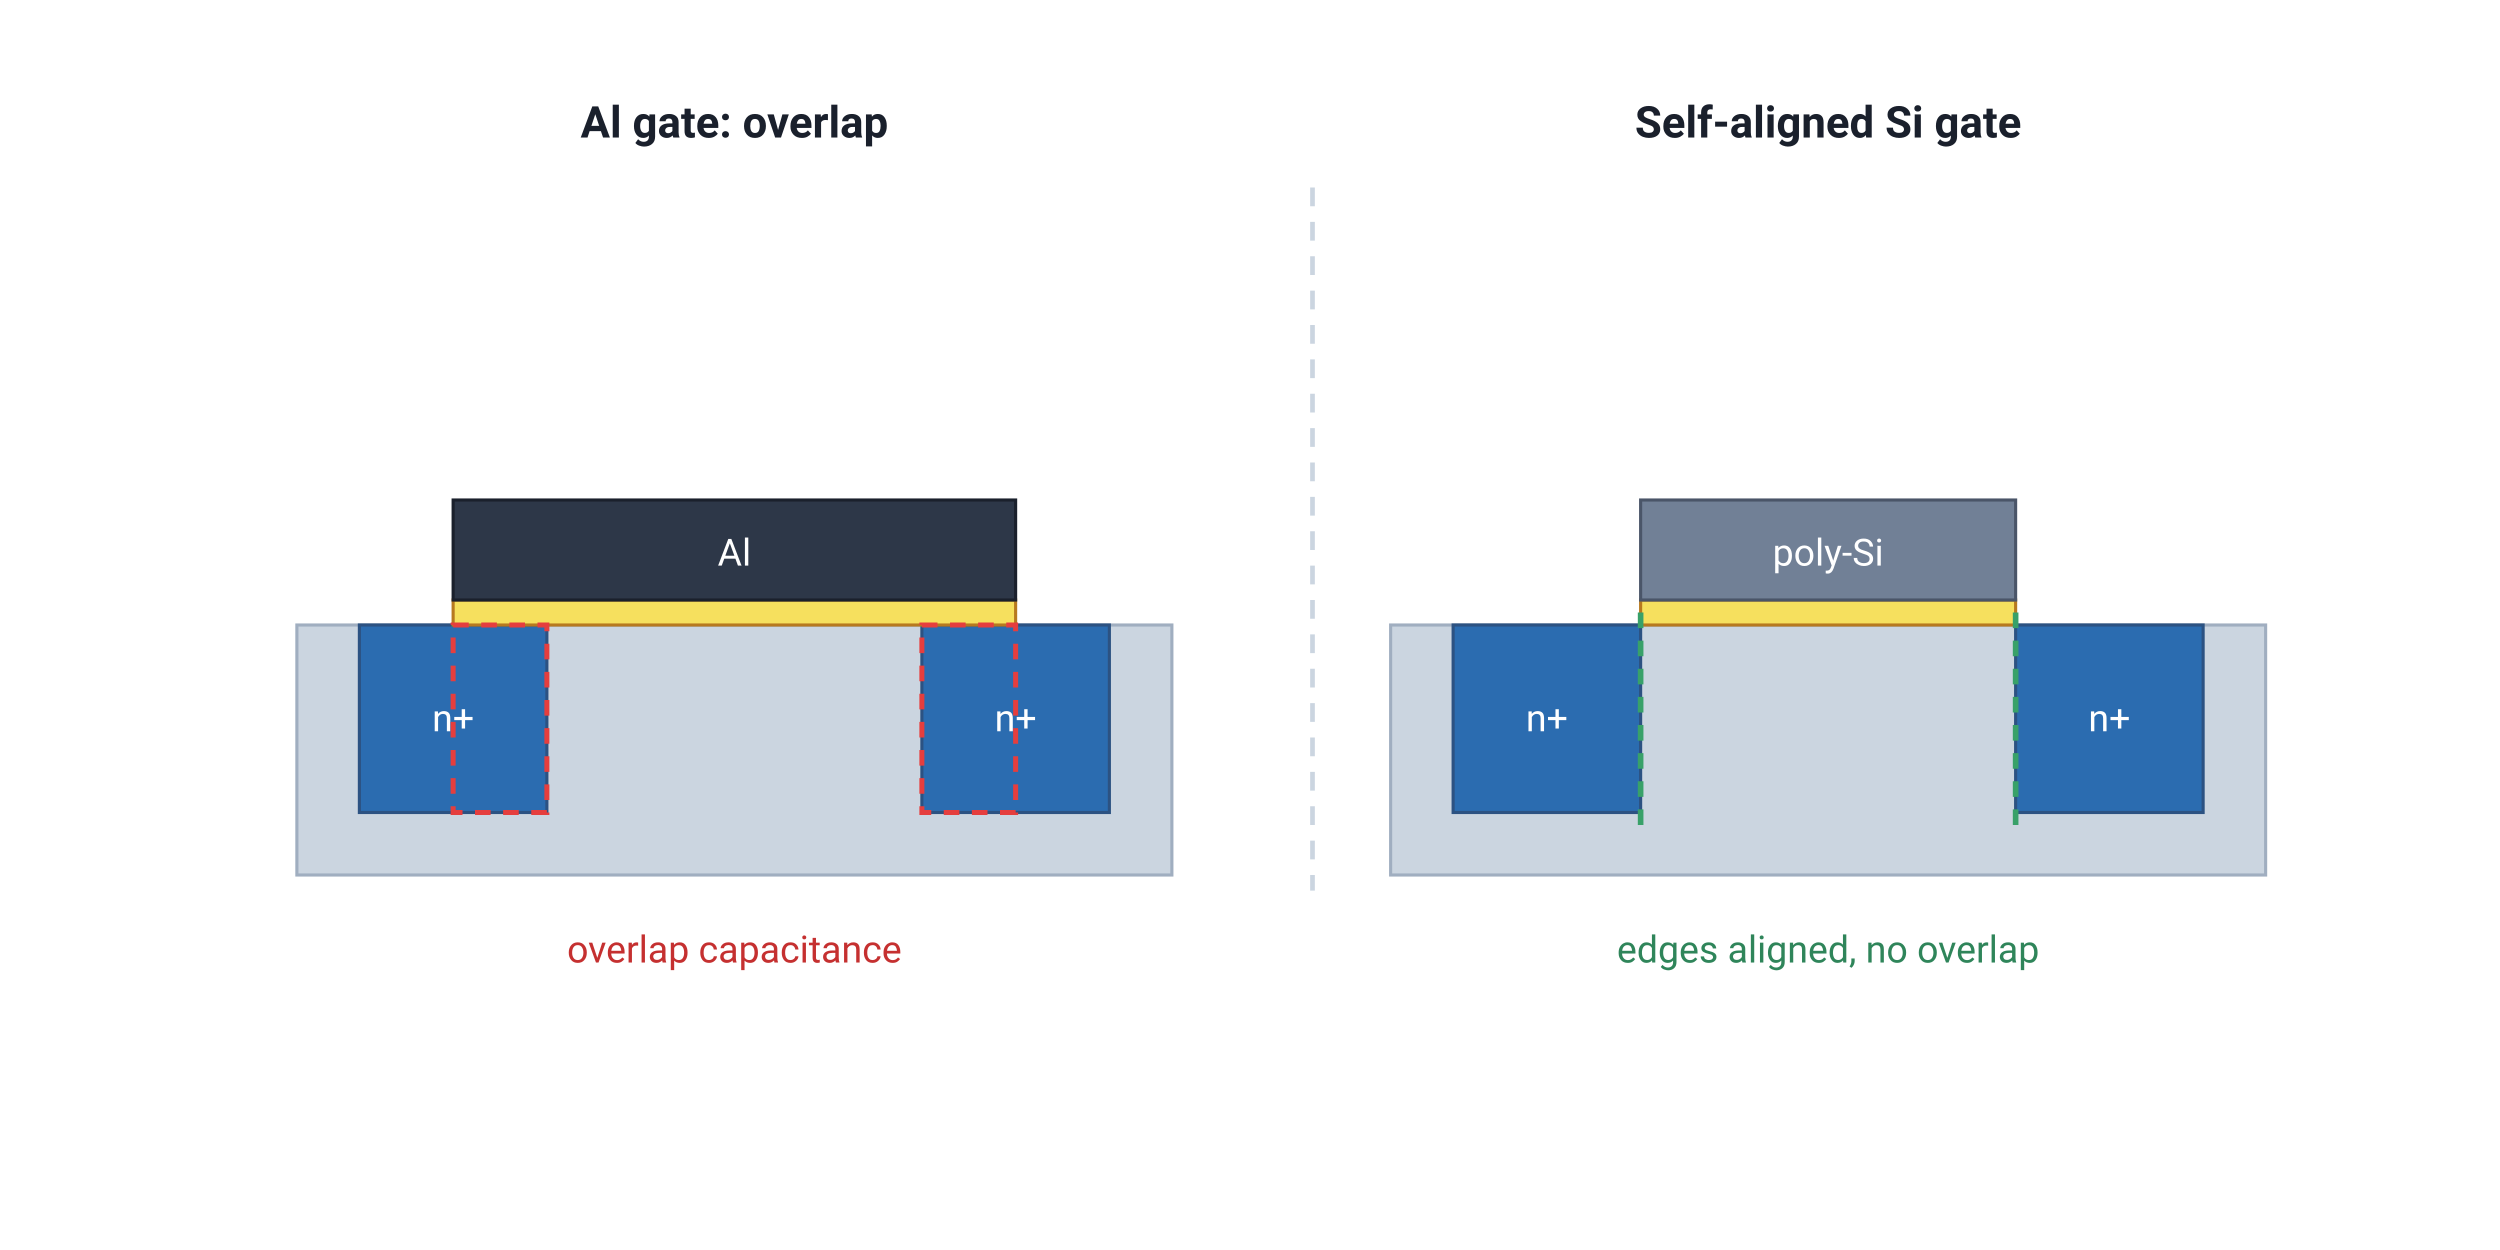
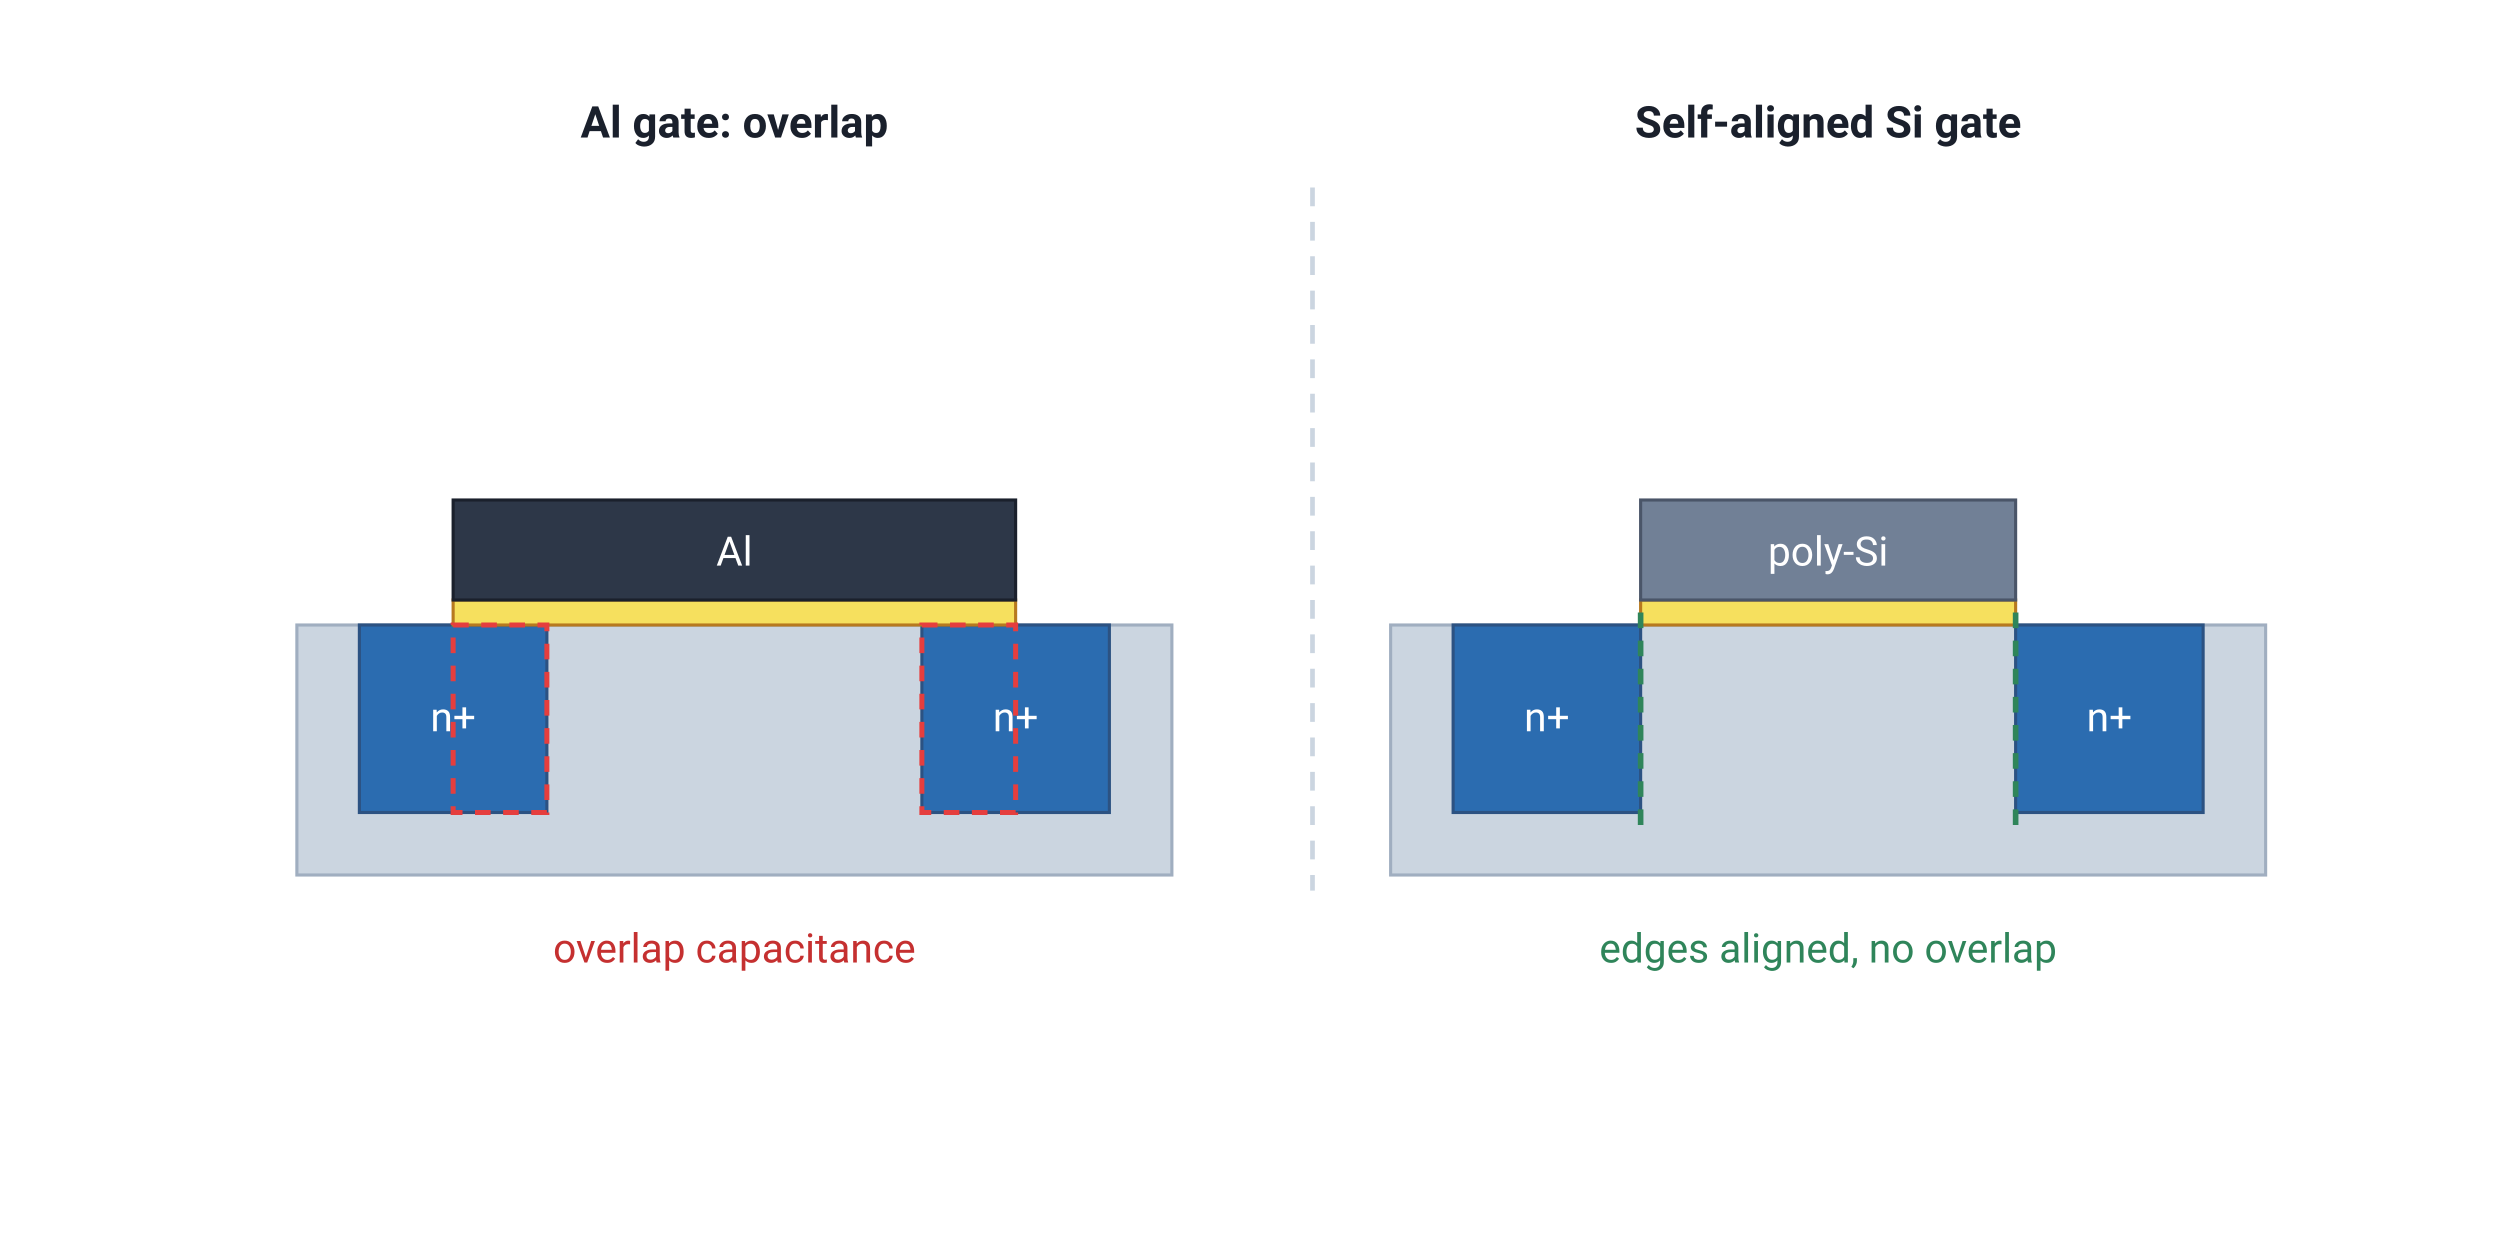
<svg xmlns="http://www.w3.org/2000/svg" width="800" height="400" viewBox="0 0 800 400" role="img">
  <rect width="800" height="400" fill="#ffffff" />
  <style>
    .lbl { font: 13px system-ui, -apple-system, "Segoe UI", Roboto, sans-serif; fill: #1a202c; }
-     .inv { font: 12px system-ui, -apple-system, "Segoe UI", Roboto, sans-serif; fill: #ffffff; }
+     .inv { font: 13px system-ui, -apple-system, "Segoe UI", Roboto, sans-serif; fill: #ffffff; }
    .head { font: 600 14px system-ui, -apple-system, "Segoe UI", Roboto, sans-serif; fill: #1a202c; }
-     .bad { font: 12px system-ui, -apple-system, "Segoe UI", Roboto, sans-serif; fill: #c53030; }
-     .good { font: 12px system-ui, -apple-system, "Segoe UI", Roboto, sans-serif; fill: #2f855a; }
+     .bad { font: 13px system-ui, -apple-system, "Segoe UI", Roboto, sans-serif; fill: #c53030; }
+     .good { font: 13px system-ui, -apple-system, "Segoe UI", Roboto, sans-serif; fill: #2f855a; }
    .si { fill: #cbd5e0; stroke: #a0aec0; stroke-width: 1; }
    .nplus { fill: #2b6cb0; stroke: #2c5282; stroke-width: 1; }
    .metal { fill: #2d3748; stroke: #1a202c; stroke-width: 1; }
    .poly { fill: #718096; stroke: #4a5568; stroke-width: 1; }
    .ox { fill: #f6e05e; stroke: #b7791f; stroke-width: 1; }
    .overlap { fill: none; stroke: #e53e3e; stroke-width: 1.6; stroke-dasharray: 5 4; }
-     .align { stroke: #38a169; stroke-width: 1.8; stroke-dasharray: 5 4; fill: none; }
+     .align { stroke: #2f855a; stroke-width: 1.8; stroke-dasharray: 5 4; fill: none; }
    .divider { stroke: #cbd5e0; stroke-width: 1.5; stroke-dasharray: 6 5; }
  </style>
  <text class="head" x="235" y="44" text-anchor="middle">Al gate: overlap</text>
  <text class="head" x="585" y="44" text-anchor="middle">Self-aligned Si gate</text>
  <line class="divider" x1="420" y1="60" x2="420" y2="285" />
  <rect class="si" x="95" y="200" width="280" height="80" />
  <rect class="nplus" x="115" y="200" width="60" height="60" />
  <rect class="nplus" x="295" y="200" width="60" height="60" />
  <rect class="ox" x="145" y="192" width="180" height="8" />
  <rect class="metal" x="145" y="160" width="180" height="32" />
  <text class="inv" x="235" y="181" text-anchor="middle">Al</text>
  <text class="inv" x="145" y="234" text-anchor="middle">n+</text>
  <text class="inv" x="325" y="234" text-anchor="middle">n+</text>
  <rect class="overlap" x="145" y="200" width="30" height="60" />
  <rect class="overlap" x="295" y="200" width="30" height="60" />
  <text class="bad" x="235" y="308" text-anchor="middle">overlap capacitance</text>
  <rect class="si" x="445" y="200" width="280" height="80" />
  <rect class="nplus" x="465" y="200" width="60" height="60" />
  <rect class="nplus" x="645" y="200" width="60" height="60" />
  <rect class="ox" x="525" y="192" width="120" height="8" />
  <rect class="poly" x="525" y="160" width="120" height="32" />
  <text class="inv" x="585" y="181" text-anchor="middle">poly-Si</text>
  <text class="inv" x="495" y="234" text-anchor="middle">n+</text>
  <text class="inv" x="675" y="234" text-anchor="middle">n+</text>
  <line class="align" x1="525" y1="196" x2="525" y2="266" />
  <line class="align" x1="645" y1="196" x2="645" y2="266" />
  <text class="good" x="585" y="308" text-anchor="middle">edges aligned, no overlap</text>
</svg>
